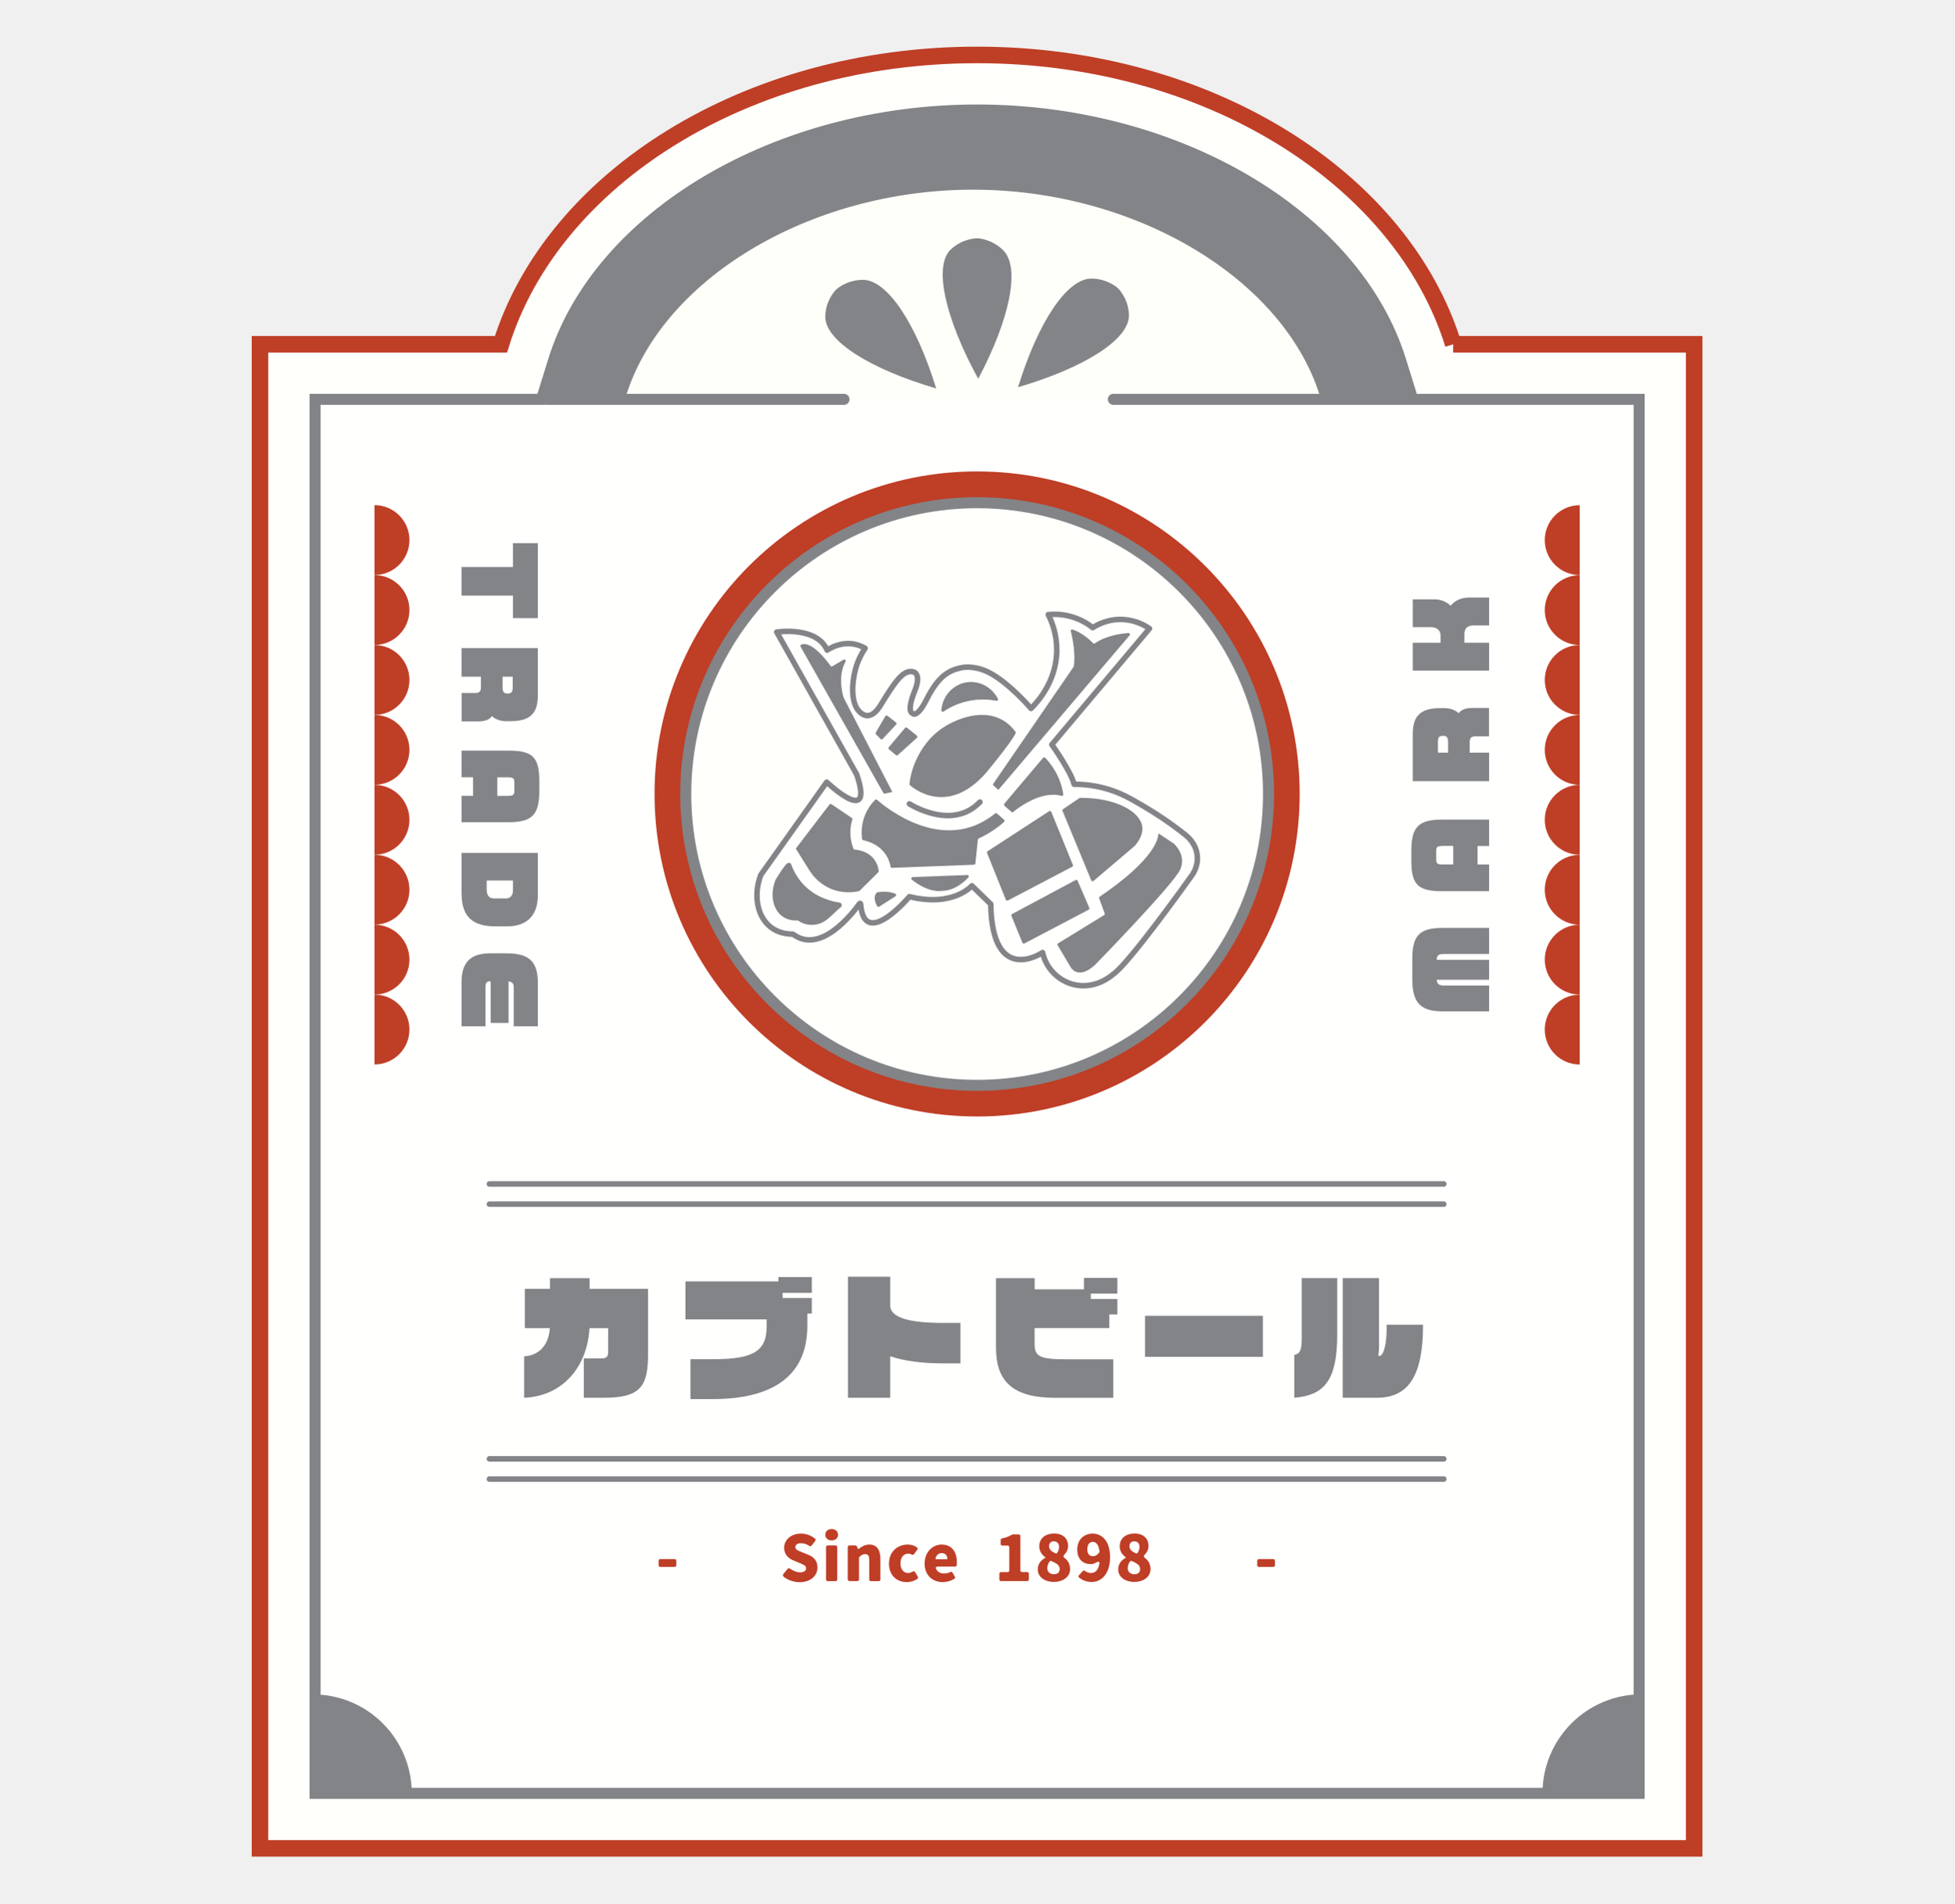
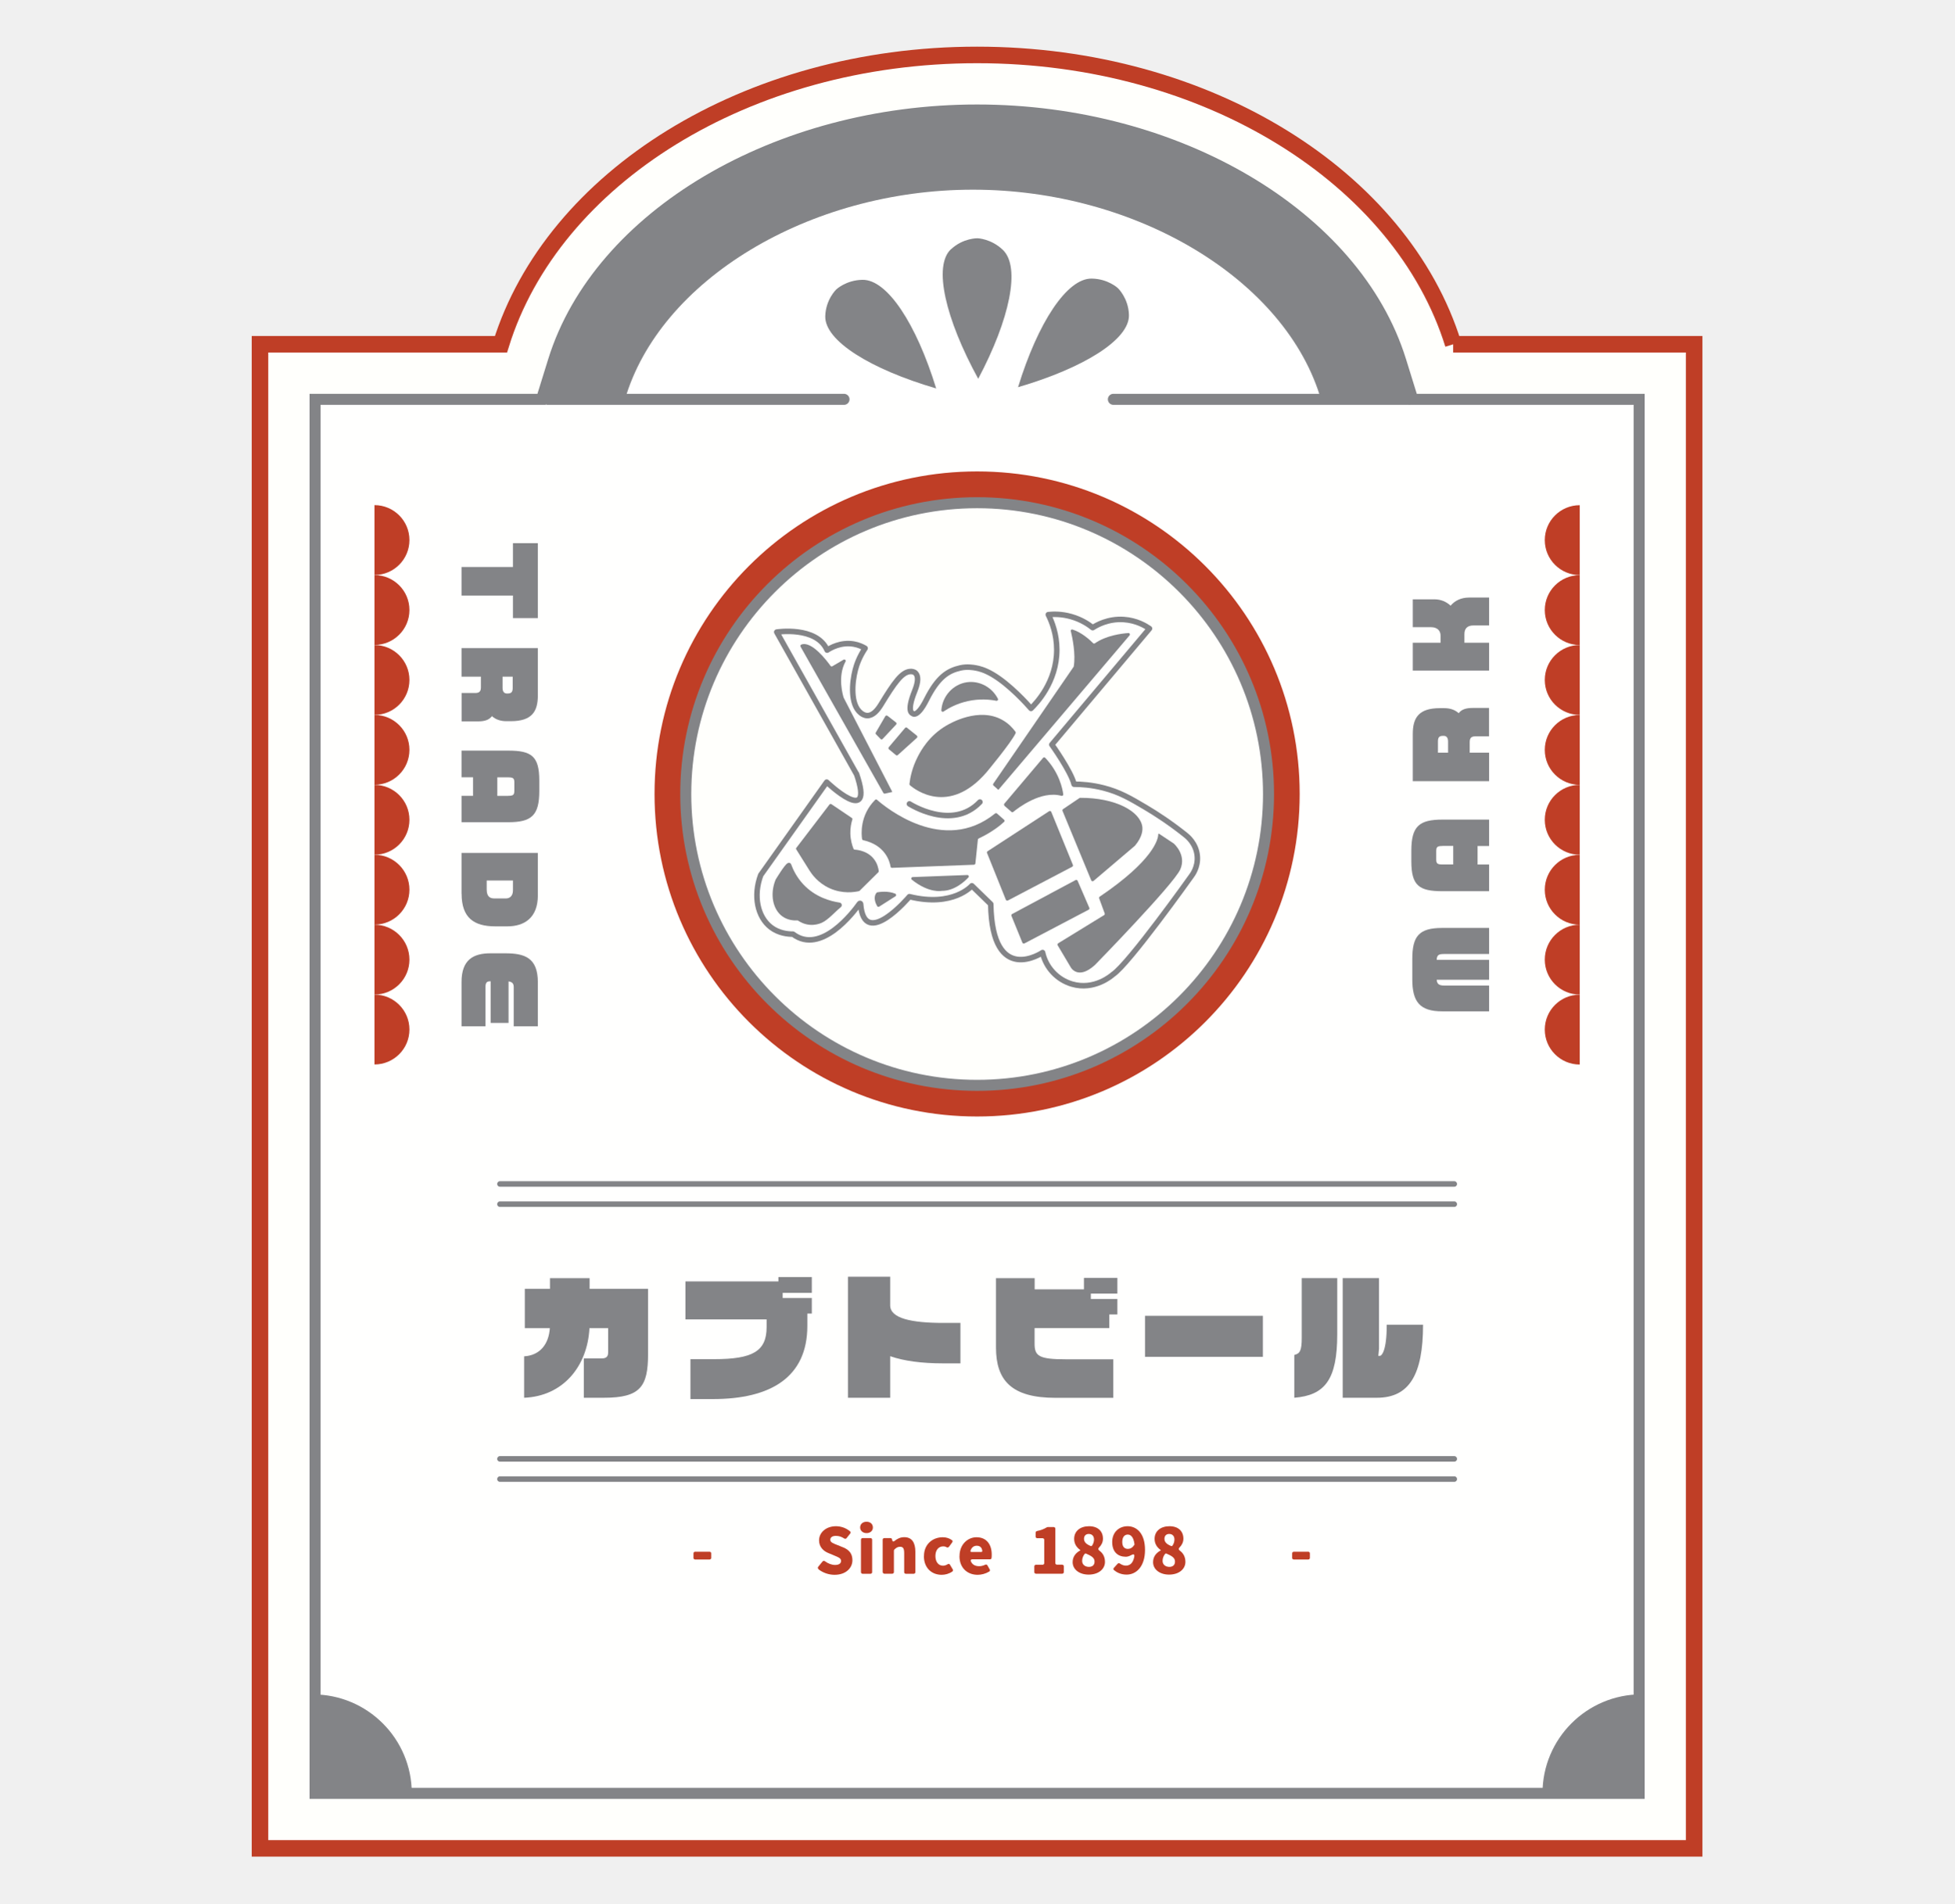
<svg xmlns="http://www.w3.org/2000/svg" id="_design-01" data-name="#design-01" viewBox="0 0 283.52 276.16">
  <defs>
    <style>
      .cls-1, .cls-2, .cls-3 {
        fill: none;
      }

      .cls-4 {
        stroke: #bf3e26;
        stroke-width: 2.4px;
      }

      .cls-4, .cls-5 {
        fill: #fffffc;
      }

      .cls-4, .cls-5, .cls-2, .cls-3, .cls-6 {
        stroke-miterlimit: 10;
      }

-       .cls-5, .cls-7, .cls-2, .cls-3, .cls-6 {
+       .cls-7 {
+         fill: #fff;
+       }
+ 
+       .cls-5, .cls-8, .cls-2, .cls-3, .cls-6 {
        stroke: #838487;
      }

      .cls-5, .cls-2, .cls-6 {
        stroke-width: 1.6px;
      }

-       .cls-8 {
+       .cls-9 {
        fill: #838487;
      }

-       .cls-7 {
+       .cls-8 {
        stroke-linejoin: round;
      }

-       .cls-7, .cls-2, .cls-3 {
+       .cls-8, .cls-2, .cls-3 {
        stroke-linecap: round;
      }

-       .cls-7, .cls-3 {
+       .cls-8, .cls-3 {
        stroke-width: .8px;
      }

-       .cls-7, .cls-6 {
+       .cls-8, .cls-6 {
        fill: #fffffe;
-       }
- 
-       .cls-9 {
-         fill: #fffff9;
      }

      .cls-10 {
        fill: #bf3e26;
      }
    </style>
  </defs>
  <path id="_.color-primary-stroke" data-name=".color-primary-stroke" class="cls-4" d="M210.84,49.95c-7.48-24.08-35.57-41.98-69.08-41.98s-61.6,17.9-69.08,41.98h-34.96v218.24h208.07V49.95h-34.96Z" />
  <path id="_.color-secondary-stroke" data-name=".color-secondary-stroke" class="cls-6" d="M45.71,260.2V57.94h32.85l1.74-5.61c6.55-21.07,32.4-36.37,61.46-36.37s54.91,15.3,61.46,36.37l1.74,5.61h32.85v202.27H45.71Z" />
  <g id="_.color-primary-fill" data-name=".color-primary-fill">
    <circle class="cls-10" cx="141.76" cy="115.2" r="46.8" />
    <g>
      <path class="cls-10" d="M229.19,154.46c-2.8,0-5.07-2.27-5.07-5.07s2.27-5.07,5.07-5.07" />
      <path class="cls-10" d="M229.19,144.31c-2.8,0-5.07-2.27-5.07-5.07s2.27-5.07,5.07-5.07" />
      <path class="cls-10" d="M229.19,134.17c-2.8,0-5.07-2.27-5.07-5.07s2.27-5.07,5.07-5.07" />
      <path class="cls-10" d="M229.19,124.02c-2.8,0-5.07-2.27-5.07-5.07s2.27-5.07,5.07-5.07" />
      <path class="cls-10" d="M229.19,113.88c-2.8,0-5.07-2.27-5.07-5.07s2.27-5.07,5.07-5.07" />
      <path class="cls-10" d="M229.19,103.73c-2.8,0-5.07-2.27-5.07-5.07s2.27-5.07,5.07-5.07" />
      <path class="cls-10" d="M229.19,93.59c-2.8,0-5.07-2.27-5.07-5.07s2.27-5.07,5.07-5.07" />
      <path class="cls-10" d="M229.19,83.44c-2.8,0-5.07-2.27-5.07-5.07s2.27-5.07,5.07-5.07" />
    </g>
    <g>
      <path class="cls-10" d="M54.33,73.29c2.8,0,5.07,2.27,5.07,5.07s-2.27,5.07-5.07,5.07" />
      <path class="cls-10" d="M54.33,83.44c2.8,0,5.07,2.27,5.07,5.07s-2.27,5.07-5.07,5.07" />
      <path class="cls-10" d="M54.33,93.59c2.8,0,5.07,2.27,5.07,5.07s-2.27,5.07-5.07,5.07" />
      <path class="cls-10" d="M54.33,103.73c2.8,0,5.07,2.27,5.07,5.07s-2.27,5.07-5.07,5.07" />
      <path class="cls-10" d="M54.33,113.88c2.8,0,5.07,2.27,5.07,5.07s-2.27,5.07-5.07,5.07" />
      <path class="cls-10" d="M54.33,124.02c2.8,0,5.07,2.27,5.07,5.07,0,2.8-2.27,5.07-5.07,5.07" />
      <path class="cls-10" d="M54.33,134.17c2.8,0,5.07,2.27,5.07,5.07s-2.27,5.07-5.07,5.07" />
      <path class="cls-10" d="M54.33,144.31c2.8,0,5.07,2.27,5.07,5.07s-2.27,5.07-5.07,5.07" />
    </g>
    <g>
-       <path class="cls-10" d="M95.55,227.11v-.65c0-.14.1-.24.24-.24h2.09c.14,0,.24.1.24.24v.65c0,.14-.1.24-.24.24h-2.09c-.14,0-.24-.1-.24-.24Z" />
-       <path class="cls-10" d="M113.67,228.72c-.11-.08-.11-.21-.03-.32l.62-.76c.1-.11.23-.12.35-.04.45.33.99.54,1.46.54.6,0,.88-.23.88-.59,0-.39-.37-.52-.96-.77l-.86-.36c-.71-.28-1.37-.87-1.37-1.85,0-1.14,1.02-2.05,2.45-2.05.72,0,1.47.25,2.05.75.1.09.1.21.02.31l-.53.67c-.09.11-.22.12-.34.05-.38-.25-.76-.38-1.21-.38-.5,0-.81.2-.81.57s.42.52,1.03.76l.84.34c.84.34,1.34.9,1.34,1.86,0,1.13-.95,2.12-2.59,2.12-.81,0-1.68-.28-2.36-.82Z" />
-       <path class="cls-10" d="M119.73,222.69c0-.49.38-.83.93-.83s.92.34.92.83-.38.82-.92.82-.93-.35-.93-.82ZM119.84,229.18v-4.7c0-.14.1-.24.24-.24h1.14c.14,0,.24.1.24.24v4.7c0,.14-.1.24-.24.24h-1.14c-.14,0-.24-.1-.24-.24Z" />
-       <path class="cls-10" d="M122.99,229.18v-4.7c0-.14.1-.24.24-.24h.88c.12,0,.22.08.24.19l.03.13c.04.19.15.23.31.11.39-.32.85-.56,1.43-.56,1.13,0,1.61.81,1.61,2.11v2.96c0,.14-.1.24-.24.24h-1.14c-.14,0-.24-.1-.24-.24v-2.77c0-.71-.19-.91-.59-.91-.34,0-.55.13-.82.39-.05.04-.08.11-.08.17v3.11c0,.14-.1.24-.24.24h-1.14c-.14,0-.24-.1-.24-.24Z" />
-       <path class="cls-10" d="M128.98,226.83c0-1.72,1.27-2.72,2.72-2.72.55,0,.98.16,1.34.42.11.08.12.2.04.32l-.47.64c-.1.12-.23.14-.35.07-.16-.1-.31-.13-.46-.13-.72,0-1.16.55-1.16,1.41s.46,1.4,1.1,1.4c.24,0,.47-.09.67-.21.14-.09.29-.06.36.09l.39.66c.06.1.04.23-.06.3-.48.34-1.06.48-1.55.48-1.46,0-2.58-1-2.58-2.71Z" />
-       <path class="cls-10" d="M134.15,226.83c0-1.69,1.2-2.72,2.46-2.72,1.49,0,2.21,1.08,2.21,2.5,0,.19,0,.38-.03.53-.02.11-.11.17-.21.17h-2.58c-.18,0-.28.12-.21.28.21.51.65.72,1.21.72.3,0,.58-.07.87-.21.13-.07.27-.03.34.11l.32.57c.07.11.04.24-.08.31-.51.31-1.13.47-1.67.47-1.49,0-2.64-1-2.64-2.71ZM135.86,226.25h1.45c.09,0,.14-.06.13-.14-.04-.44-.28-.76-.81-.76-.4,0-.76.24-.9.74-.03.1.03.16.13.16Z" />
-       <path class="cls-10" d="M144.99,229.18v-.83c0-.14.1-.24.24-.24h.96c.14,0,.24-.1.24-.24v-3.37c0-.14-.1-.24-.24-.24h-.77c-.14,0-.24-.1-.24-.24v-.56c0-.12.08-.21.19-.24.59-.12,1.02-.29,1.43-.54.04-.02.09-.04.12-.04h.88c.14,0,.24.1.24.24v4.98c0,.14.1.24.24.24h.75c.14,0,.24.1.24.24v.83c0,.14-.1.24-.24.24h-3.8c-.14,0-.24-.1-.24-.24Z" />
-       <path class="cls-10" d="M150.56,227.73c0-.84.48-1.37,1.11-1.71v-.05c-.54-.39-.89-.91-.89-1.63,0-1.13.89-1.83,2.16-1.83s2.02.71,2.02,1.81c0,.5-.23.95-.56,1.27-.16.16-.15.32.04.46.48.35.81.87.81,1.64,0,1.05-.95,1.84-2.37,1.84-1.33,0-2.32-.74-2.32-1.81ZM153.74,227.65c0-.57-.48-.83-1.26-1.17-.05-.02-.12,0-.15.03-.24.27-.39.65-.39,1.04,0,.56.45.87.98.87.46,0,.82-.23.82-.77ZM153.35,225.36c.2-.29.3-.6.3-.92,0-.49-.29-.8-.77-.8-.36,0-.68.22-.68.71s.37.8.99,1.05c.06.02.12,0,.16-.05Z" />
-       <path class="cls-10" d="M156.53,228.57l.53-.59c.11-.12.24-.12.37-.03.23.16.54.29.83.29.56,0,1.03-.32,1.22-1.23.09-.44-.08-.5-.45-.29-.26.15-.54.23-.76.23-1.14,0-1.98-.68-1.98-2.14s1.03-2.29,2.23-2.29c1.28,0,2.53.98,2.53,3.43s-1.29,3.59-2.67,3.59c-.8,0-1.41-.3-1.83-.65-.11-.09-.11-.22-.02-.33ZM159.52,225.2s.02-.06,0-.09c-.13-1.08-.57-1.39-.97-1.39-.43,0-.8.31-.8,1.08,0,.73.36,1,.82,1,.32,0,.67-.16.93-.6Z" />
-       <path class="cls-10" d="M162.23,227.73c0-.84.48-1.37,1.11-1.71v-.05c-.54-.39-.89-.91-.89-1.63,0-1.13.89-1.83,2.16-1.83s2.02.71,2.02,1.81c0,.5-.23.95-.56,1.27-.16.16-.15.32.04.46.48.35.81.87.81,1.64,0,1.05-.95,1.84-2.37,1.84-1.33,0-2.32-.74-2.32-1.81ZM165.41,227.65c0-.57-.48-.83-1.26-1.17-.05-.02-.12,0-.15.03-.24.27-.39.65-.39,1.04,0,.56.45.87.98.87.46,0,.82-.23.82-.77ZM165.02,225.36c.2-.29.3-.6.3-.92,0-.49-.29-.8-.77-.8-.36,0-.68.22-.68.71s.37.8.99,1.05c.06.02.12,0,.16-.05Z" />
-       <path class="cls-10" d="M182.4,227.11v-.65c0-.14.1-.24.24-.24h2.09c.14,0,.24.1.24.24v.65c0,.14-.1.24-.24.24h-2.09c-.14,0-.24-.1-.24-.24Z" />
+       <path class="cls-10" d="M100.61,226.04v-.65c0-.14.1-.24.24-.24h2.09c.14,0,.24.1.24.24v.65c0,.14-.1.24-.24.24h-2.09c-.14,0-.24-.1-.24-.24Z" />
+       <path class="cls-10" d="M118.74,227.65c-.11-.08-.11-.21-.03-.32l.62-.76c.1-.11.23-.12.35-.04.45.33.99.54,1.46.54.6,0,.88-.23.88-.59,0-.39-.37-.52-.96-.77l-.86-.36c-.71-.28-1.37-.87-1.37-1.85,0-1.14,1.02-2.05,2.45-2.05.72,0,1.47.25,2.05.75.1.09.1.21.02.31l-.53.67c-.09.11-.22.12-.34.05-.38-.25-.76-.38-1.21-.38-.5,0-.81.2-.81.57s.42.52,1.03.76l.84.34c.84.34,1.34.9,1.34,1.86,0,1.13-.95,2.12-2.59,2.12-.81,0-1.68-.28-2.36-.82Z" />
+       <path class="cls-10" d="M124.79,221.63c0-.49.38-.83.93-.83s.92.34.92.83-.38.82-.92.82-.93-.35-.93-.82ZM124.91,228.11v-4.7c0-.14.1-.24.24-.24h1.14c.14,0,.24.1.24.24v4.7c0,.14-.1.24-.24.24h-1.14c-.14,0-.24-.1-.24-.24Z" />
+       <path class="cls-10" d="M128.06,228.11v-4.7c0-.14.1-.24.24-.24h.88c.12,0,.22.08.24.19l.03.13c.04.19.15.23.31.11.39-.32.85-.56,1.43-.56,1.13,0,1.61.81,1.61,2.11v2.96c0,.14-.1.24-.24.24h-1.14c-.14,0-.24-.1-.24-.24v-2.77c0-.71-.19-.91-.59-.91-.34,0-.55.13-.82.39-.05.04-.08.11-.08.17v3.11c0,.14-.1.24-.24.24h-1.14c-.14,0-.24-.1-.24-.24Z" />
+       <path class="cls-10" d="M134.05,225.77c0-1.72,1.27-2.72,2.72-2.72.55,0,.98.16,1.34.42.11.08.12.2.04.32l-.47.64c-.1.12-.23.14-.35.07-.16-.1-.31-.13-.46-.13-.72,0-1.16.55-1.16,1.41s.46,1.4,1.1,1.4c.24,0,.47-.09.67-.21.14-.09.29-.06.36.09l.39.66c.06.1.04.23-.06.3-.48.34-1.06.48-1.55.48-1.46,0-2.58-1-2.58-2.71Z" />
+       <path class="cls-10" d="M139.21,225.77c0-1.69,1.2-2.72,2.46-2.72,1.49,0,2.21,1.08,2.21,2.5,0,.19,0,.38-.03.53-.02.11-.11.17-.21.17h-2.58c-.18,0-.28.12-.21.28.21.51.65.72,1.21.72.3,0,.58-.07.87-.21.13-.07.27-.03.34.11l.32.57c.07.11.04.24-.08.31-.51.31-1.13.47-1.67.47-1.49,0-2.64-1-2.64-2.71ZM140.93,225.18h1.45c.09,0,.14-.06.13-.14-.04-.44-.28-.76-.81-.76-.4,0-.76.24-.9.74-.03.1.03.16.13.16Z" />
+       <path class="cls-10" d="M150.06,228.11v-.83c0-.14.1-.24.24-.24h.96c.14,0,.24-.1.24-.24v-3.37c0-.14-.1-.24-.24-.24h-.77c-.14,0-.24-.1-.24-.24v-.56c0-.12.08-.21.19-.24.59-.12,1.02-.29,1.43-.54.04-.02.09-.04.12-.04h.88c.14,0,.24.1.24.24v4.98c0,.14.1.24.24.24h.75c.14,0,.24.1.24.24v.83c0,.14-.1.24-.24.24h-3.8c-.14,0-.24-.1-.24-.24Z" />
+       <path class="cls-10" d="M155.62,226.67c0-.84.48-1.37,1.11-1.71v-.05c-.54-.39-.89-.91-.89-1.63,0-1.13.89-1.83,2.16-1.83s2.02.71,2.02,1.81c0,.5-.23.95-.56,1.27-.16.16-.15.32.04.46.48.35.81.87.81,1.64,0,1.05-.95,1.84-2.37,1.84-1.33,0-2.32-.74-2.32-1.81ZM158.8,226.58c0-.57-.48-.83-1.26-1.17-.05-.02-.12,0-.15.03-.24.27-.39.65-.39,1.04,0,.56.45.87.98.87.46,0,.82-.23.82-.77ZM158.42,224.29c.2-.29.3-.6.3-.92,0-.49-.29-.8-.77-.8-.36,0-.68.22-.68.71s.37.8.99,1.05c.06.02.12,0,.16-.05Z" />
+       <path class="cls-10" d="M161.6,227.5l.53-.59c.11-.12.24-.12.37-.03.23.16.54.29.83.29.56,0,1.03-.32,1.22-1.23.09-.44-.08-.5-.45-.29-.26.15-.54.23-.76.23-1.14,0-1.98-.68-1.98-2.14s1.03-2.29,2.23-2.29c1.28,0,2.53.98,2.53,3.43s-1.29,3.59-2.67,3.59c-.8,0-1.41-.3-1.83-.65-.11-.09-.11-.22-.02-.33ZM164.59,224.14s.02-.06,0-.09c-.13-1.08-.57-1.39-.97-1.39-.43,0-.8.31-.8,1.08,0,.73.36,1,.82,1,.32,0,.67-.16.93-.6Z" />
+       <path class="cls-10" d="M167.29,226.67c0-.84.48-1.37,1.11-1.71v-.05c-.54-.39-.89-.91-.89-1.63,0-1.13.89-1.83,2.16-1.83s2.02.71,2.02,1.81c0,.5-.23.95-.56,1.27-.16.16-.15.32.04.46.48.35.81.87.81,1.64,0,1.05-.95,1.84-2.37,1.84-1.33,0-2.32-.74-2.32-1.81ZM170.47,226.58c0-.57-.48-.83-1.26-1.17-.05-.02-.12,0-.15.03-.24.27-.39.65-.39,1.04,0,.56.45.87.98.87.46,0,.82-.23.82-.77ZM170.09,224.29c.2-.29.3-.6.3-.92,0-.49-.29-.8-.77-.8-.36,0-.68.22-.68.71s.37.8.99,1.05c.06.02.12,0,.16-.05Z" />
+       <path class="cls-10" d="M187.47,226.04v-.65c0-.14.1-.24.24-.24h2.09c.14,0,.24.1.24.24v.65c0,.14-.1.24-.24.24h-2.09c-.14,0-.24-.1-.24-.24Z" />
    </g>
  </g>
  <path id="_.color-secondary-stroke-2" data-name=".color-secondary-stroke" class="cls-5" d="M141.76,157.48c-23.31,0-42.27-18.96-42.27-42.27s18.96-42.27,42.27-42.27,42.28,18.96,42.28,42.27-18.96,42.27-42.28,42.27Z" />
  <g id="_.color-secondary-stroke-3" data-name=".color-secondary-stroke">
-     <path id="_.color-secondary-stroke-4" data-name=".color-secondary-stroke" class="cls-7" d="M124.25,112.3l-11.56-20.59s5.78-.9,7.31,2.62c.44-.29,1.96-1.21,3.87-.88.69.12,1.25.38,1.64.61-.84,1.26-1.23,2.39-1.42,3.13-.48,1.84-.76,5.01.79,6.25.15.12.5.39.96.39.81,0,1.47-.78,1.96-1.58,1.97-3.23,3.07-4.8,4.33-4.82.11,0,.44,0,.68.22.41.39.47,1.19-.11,2.63-1.23,3.05-.32,3.22-.32,3.22,0,0,.64.79,2.04-1.99,1.66-3.3,3.12-4.19,4.92-4.6.94-.22,1.89-.06,2.2,0,.48.08,1.3.28,2.42.93,2.55,1.48,5.15,4.41,5.62,4.95.71-.69,3.74-3.8,3.74-8.51,0-2.27-.71-4.06-1.23-5.1.73-.08,1.93-.11,3.33.29,1.48.42,2.52,1.13,3.11,1.6.56-.36,2.22-1.33,4.5-1.18,1.86.12,3.17.92,3.74,1.31l-14.17,16.84s2.78,3.88,3.23,5.75c1.03,0,2.53.09,4.28.54,2.31.59,3.87,1.5,6.14,2.85,1.52.9,3.52,2.2,5.74,3.97.21.16,1.58,1.22,1.72,3.11.11,1.56-.7,2.65-.91,2.92,0,0-9.06,12.74-11.35,14.22-.12.11-2.66,2.36-5.95,1.38-2.13-.64-3.76-2.39-4.24-4.57,0,0-7.32,4.98-7.52-7.03l-2.74-2.66s-2.68,3.16-9.06,1.58c0,0-6.57,7.8-7.08,1.07,0-.09-.11-.13-.16-.06-.88,1.25-5.61,7.49-9.66,4.43-.76,0-2.06-.13-3.19-.99-1.95-1.49-2.61-4.56-1.48-7.59,3.19-4.49,6.38-8.99,9.57-13.48,0,0,7.06,6.73,4.32-1.2Z" />
-     <path class="cls-7" d="M131.94,116.64s6.18,3.98,10.23-.27" />
+     <path id="_.color-secondary-stroke-4" data-name=".color-secondary-stroke" class="cls-8" d="M124.25,112.3l-11.56-20.59s5.78-.9,7.31,2.62c.44-.29,1.96-1.21,3.87-.88.69.12,1.25.38,1.64.61-.84,1.26-1.23,2.39-1.42,3.13-.48,1.84-.76,5.01.79,6.25.15.12.5.39.96.39.81,0,1.47-.78,1.96-1.58,1.97-3.23,3.07-4.8,4.33-4.82.11,0,.44,0,.68.22.41.39.47,1.19-.11,2.63-1.23,3.05-.32,3.22-.32,3.22,0,0,.64.79,2.04-1.99,1.66-3.3,3.12-4.19,4.92-4.6.94-.22,1.89-.06,2.2,0,.48.08,1.3.28,2.42.93,2.55,1.48,5.15,4.41,5.62,4.95.71-.69,3.74-3.8,3.74-8.51,0-2.27-.71-4.06-1.23-5.1.73-.08,1.93-.11,3.33.29,1.48.42,2.52,1.13,3.11,1.6.56-.36,2.22-1.33,4.5-1.18,1.86.12,3.17.92,3.74,1.31l-14.17,16.84s2.78,3.88,3.23,5.75c1.03,0,2.53.09,4.28.54,2.31.59,3.87,1.5,6.14,2.85,1.52.9,3.52,2.2,5.74,3.97.21.16,1.58,1.22,1.72,3.11.11,1.56-.7,2.65-.91,2.92,0,0-9.06,12.74-11.35,14.22-.12.11-2.66,2.36-5.95,1.38-2.13-.64-3.76-2.39-4.24-4.57,0,0-7.32,4.98-7.52-7.03l-2.74-2.66s-2.68,3.16-9.06,1.58c0,0-6.57,7.8-7.08,1.07,0-.09-.11-.13-.16-.06-.88,1.25-5.61,7.49-9.66,4.43-.76,0-2.06-.13-3.19-.99-1.95-1.49-2.61-4.56-1.48-7.59,3.19-4.49,6.38-8.99,9.57-13.48,0,0,7.06,6.73,4.32-1.2Z" />
+     <path class="cls-8" d="M131.94,116.64s6.18,3.98,10.23-.27" />
  </g>
  <g id="_.color-secondary-fill" data-name=".color-secondary-fill">
-     <path class="cls-8" d="M223.79,260.2c0-7.93,6.43-14.36,14.36-14.36v14.36h-14.36Z" />
-     <path class="cls-8" d="M45.38,245.85c7.93,0,14.36,6.43,14.36,14.36h-14.36v-14.36Z" />
-     <path class="cls-8" d="M145.72,116.91l1.02.89c.08.07.19.07.27,0,.69-.57,4.02-3.14,6.98-2.33.15.04.29-.07.27-.22-.11-.82-.58-3.15-2.61-5.29-.09-.09-.24-.09-.32,0l-5.62,6.65c-.07.09-.06.22.02.29Z" />
-     <path class="cls-8" d="M154.15,117.65l4.17,10.09c.05.13.22.17.33.08,2-1.7,4-3.4,6-5.1.01,0,.02-.02.03-.03,1.11-1.34,1.1-2.31,1.05-2.73-.3-2.22-3.86-4.22-9.01-4.2-.04,0-.09.01-.12.04l-2.37,1.6c-.08.06-.11.16-.08.25Z" />
-     <path class="cls-8" d="M143.2,123.76l2.73,6.79c.05.11.18.16.29.11l9.34-4.9c.1-.05.14-.16.1-.26l-3.14-7.7c-.05-.12-.2-.17-.31-.1l-8.93,5.81c-.08.05-.12.16-.08.25Z" />
-     <path class="cls-8" d="M146.74,132.88l1.59,3.9c.05.11.18.16.29.11l9.33-4.9c.1-.05.14-.17.09-.27l-1.7-3.93c-.05-.11-.18-.16-.29-.1l-9.21,4.93c-.09.05-.14.16-.09.26Z" />
-     <path class="cls-8" d="M153.52,136.88c-.1.06-.13.19-.07.28l1.9,3.2s1.04,1.9,3.51-.35c0,0,11.47-11.75,12.39-13.89.89-2.07-.86-3.64-.97-3.74,0,0,0,0-.02-.01l-2.09-1.39c-.06-.04-.13,0-.13.07,0,.71-.7,3.78-8.49,9.05-.08.05-.11.16-.08.25l.8,2.18c.03.09,0,.2-.09.25l-6.66,4.09Z" />
-     <path class="cls-8" d="M127.24,116.05c1.19,1.05,9.65,8.05,17.13,1.98.08-.06.19-.06.27,0l1.03.91c.09.08.1.22.01.3-.41.39-1.63,1.45-3.69,2.42-.07.03-.11.09-.12.17l-.36,3.45c-.01.1-.1.18-.2.19l-11.9.45c-.11,0-.2-.07-.21-.18-.11-.69-.73-3.12-3.97-3.83-.08-.02-.15-.08-.16-.17-.1-.64-.36-3.42,1.89-5.68.08-.08.21-.09.29-.01Z" />
-     <path class="cls-8" d="M132.41,127.26l7.93-.3c.19,0,.29.21.16.35-.62.66-2.08,1.97-3.88,1.95,0,0-1.83.39-4.34-1.63-.15-.12-.06-.36.13-.37Z" />
-     <path class="cls-8" d="M127.29,129.47c.32-.06,1.58-.23,2.59.2.16.07.18.28.04.37l-2.37,1.51c-.1.06-.23.03-.29-.07-.22-.38-.63-1.28-.09-1.94.03-.04.08-.07.13-.08Z" />
-     <path class="cls-8" d="M115.54,123.01l4.8-6.28c.07-.09.19-.11.28-.05l2.96,2c.08.05.11.14.08.23-.15.48-.31,1.17-.29,2.01.02.97.26,1.74.46,2.24.03.07.1.12.18.12.47.03,1.95.21,2.85,1.46.45.62.58,1.26.63,1.65,0,.06-.02.12-.06.17-.91.9-1.81,1.79-2.72,2.69-.03.03-.06.05-.1.05-.61.14-2.35.44-4.25-.42-1.72-.78-2.61-2.08-2.93-2.59l-1.91-3.05c-.05-.07-.04-.17.01-.24Z" />
-     <path class="cls-8" d="M114.25,125.25c.18-.09.32-.04.32-.04.1.03.18.11.22.23.29.79.81,1.85,1.73,2.85,1.77,1.9,4,2.48,5.29,2.67.32.05.43.45.18.66-.83.68-1.86,1.87-2.77,2.27-.07.03-.13.06-.2.08-.23.09-.8.27-1.49.22-.88-.06-1.52-.45-1.79-.64-.52.03-1.45-.01-2.25-.6-1.36-.99-1.83-3.17-.97-5.31.08-.13,1.32-2.19,1.73-2.38Z" />
-     <path class="cls-8" d="M131.94,113.75c0,.07.02.13.07.18.7.61,5.64,4.48,11.12-1.88,0,0,3.57-4.28,4.22-5.67.03-.07.02-.14-.02-.2-.38-.52-.99-1.21-1.91-1.72-3.42-1.92-7.56.49-8.11.81-2.57,1.5-3.75,3.72-4.17,4.54-.8,1.56-1.09,3-1.2,3.96Z" />
-     <path class="cls-8" d="M136.89,103.24c-.14.1-.33-.01-.32-.18.15-2.07,1.71-3.78,3.71-4.07,1.82-.26,3.64.72,4.5,2.4.08.15-.06.32-.23.29-.94-.18-2.41-.33-4.14.05-1.58.35-2.76,1-3.52,1.51Z" />
-     <path class="cls-8" d="M131.61,105.61l1.41,1.13c.1.08.1.23,0,.32l-2.77,2.5c-.08.07-.19.07-.27,0l-1.01-.84c-.09-.07-.1-.21-.03-.3l2.37-2.8c.07-.09.2-.1.29-.03Z" />
-     <path class="cls-8" d="M128.76,103.86l1.23.96c.1.08.11.22.02.31l-1.96,2.09c-.08.09-.22.09-.3,0l-.66-.68c-.07-.07-.08-.17-.03-.25l1.38-2.37c.06-.11.21-.14.31-.06Z" />
-     <path class="cls-8" d="M155.36,91.58c.21.88.73,3.32.42,5.11,0,.03-.02.06-.04.09l-11.63,16.93c-.06.09-.05.2.03.27l.7.63,19.04-22.42c.12-.14.01-.36-.17-.34-.97.07-3.2.34-4.86,1.49-.08.06-.19.05-.26-.02-.38-.38-1.62-1.56-2.99-1.98-.15-.05-.3.09-.26.25Z" />
-     <path class="cls-8" d="M116.14,93.82l12.02,21.23c.05.08.14.12.23.1l1.07-.24-7.06-13.68s0-.01-.01-.03c-.06-.19-.94-3.01.28-5.21.1-.18-.11-.38-.29-.27l-1.62.95c-.09.05-.21.03-.27-.06-.51-.72-2.76-3.69-4.25-3.08-.11.04-.14.19-.09.29Z" />
+     <path class="cls-9" d="M223.79,260.2c0-7.93,6.43-14.36,14.36-14.36v14.36h-14.36Z" />
+     <path class="cls-9" d="M45.38,245.85c7.93,0,14.36,6.43,14.36,14.36h-14.36v-14.36Z" />
+     <path class="cls-9" d="M145.72,116.91l1.02.89c.08.07.19.07.27,0,.69-.57,4.02-3.14,6.98-2.33.15.04.29-.07.27-.22-.11-.82-.58-3.15-2.61-5.29-.09-.09-.24-.09-.32,0l-5.62,6.65c-.07.09-.06.22.02.29Z" />
+     <path class="cls-9" d="M154.15,117.65l4.17,10.09c.05.13.22.17.33.08,2-1.7,4-3.4,6-5.1.01,0,.02-.02.03-.03,1.11-1.34,1.1-2.31,1.05-2.73-.3-2.22-3.86-4.22-9.01-4.2-.04,0-.09.01-.12.04l-2.37,1.6c-.08.06-.11.16-.08.25Z" />
+     <path class="cls-9" d="M143.2,123.76l2.73,6.79c.05.11.18.16.29.11l9.34-4.9c.1-.05.14-.16.1-.26l-3.14-7.7c-.05-.12-.2-.17-.31-.1l-8.93,5.81c-.08.05-.12.16-.08.25Z" />
+     <path class="cls-9" d="M146.74,132.88l1.59,3.9c.05.11.18.16.29.11l9.33-4.9c.1-.05.14-.17.09-.27l-1.7-3.93c-.05-.11-.18-.16-.29-.1l-9.21,4.93c-.09.05-.14.16-.09.26Z" />
+     <path class="cls-9" d="M153.52,136.88c-.1.06-.13.19-.07.28l1.9,3.2s1.04,1.9,3.51-.35c0,0,11.47-11.75,12.39-13.89.89-2.07-.86-3.64-.97-3.74,0,0,0,0-.02-.01l-2.09-1.39c-.06-.04-.13,0-.13.07,0,.71-.7,3.78-8.49,9.05-.08.05-.11.16-.08.25l.8,2.18c.03.09,0,.2-.09.25l-6.66,4.09Z" />
+     <path class="cls-9" d="M127.24,116.05c1.19,1.05,9.65,8.05,17.13,1.98.08-.06.19-.06.27,0l1.03.91c.09.08.1.22.01.3-.41.39-1.63,1.45-3.69,2.42-.07.03-.11.09-.12.17l-.36,3.45c-.01.1-.1.18-.2.19l-11.9.45c-.11,0-.2-.07-.21-.18-.11-.69-.73-3.12-3.97-3.83-.08-.02-.15-.08-.16-.17-.1-.64-.36-3.42,1.89-5.68.08-.08.21-.09.29-.01Z" />
+     <path class="cls-9" d="M132.41,127.26l7.93-.3c.19,0,.29.21.16.35-.62.66-2.08,1.97-3.88,1.95,0,0-1.83.39-4.34-1.63-.15-.12-.06-.36.13-.37Z" />
+     <path class="cls-9" d="M127.29,129.47c.32-.06,1.58-.23,2.59.2.16.07.18.28.04.37l-2.37,1.51c-.1.06-.23.03-.29-.07-.22-.38-.63-1.28-.09-1.94.03-.04.08-.07.13-.08Z" />
+     <path class="cls-9" d="M115.54,123.01l4.8-6.28c.07-.09.19-.11.28-.05l2.96,2c.08.05.11.14.08.23-.15.48-.31,1.17-.29,2.01.02.97.26,1.74.46,2.24.03.07.1.12.18.12.47.03,1.95.21,2.85,1.46.45.62.58,1.26.63,1.65,0,.06-.02.12-.06.17-.91.9-1.81,1.79-2.72,2.69-.03.03-.06.05-.1.05-.61.14-2.35.44-4.25-.42-1.72-.78-2.61-2.08-2.93-2.59l-1.91-3.05c-.05-.07-.04-.17.01-.24Z" />
+     <path class="cls-9" d="M114.25,125.25c.18-.09.32-.04.32-.04.1.03.18.11.22.23.29.79.81,1.85,1.73,2.85,1.77,1.9,4,2.48,5.29,2.67.32.05.43.45.18.66-.83.68-1.86,1.87-2.77,2.27-.07.03-.13.06-.2.08-.23.09-.8.27-1.49.22-.88-.06-1.52-.45-1.79-.64-.52.03-1.45-.01-2.25-.6-1.36-.99-1.83-3.17-.97-5.31.08-.13,1.32-2.19,1.73-2.38Z" />
+     <path class="cls-9" d="M131.94,113.75c0,.07.02.13.07.18.7.61,5.64,4.48,11.12-1.88,0,0,3.57-4.28,4.22-5.67.03-.07.02-.14-.02-.2-.38-.52-.99-1.21-1.91-1.72-3.42-1.92-7.56.49-8.11.81-2.57,1.5-3.75,3.72-4.17,4.54-.8,1.56-1.09,3-1.2,3.96Z" />
+     <path class="cls-9" d="M136.89,103.24c-.14.1-.33-.01-.32-.18.15-2.07,1.71-3.78,3.71-4.07,1.82-.26,3.64.72,4.5,2.4.08.15-.06.32-.23.29-.94-.18-2.41-.33-4.14.05-1.58.35-2.76,1-3.52,1.51Z" />
+     <path class="cls-9" d="M131.61,105.61l1.41,1.13c.1.08.1.23,0,.32l-2.77,2.5c-.08.07-.19.07-.27,0l-1.01-.84c-.09-.07-.1-.21-.03-.3l2.37-2.8c.07-.09.2-.1.29-.03Z" />
+     <path class="cls-9" d="M128.76,103.86l1.23.96c.1.08.11.22.02.31l-1.96,2.09c-.08.09-.22.09-.3,0l-.66-.68c-.07-.07-.08-.17-.03-.25l1.38-2.37c.06-.11.21-.14.31-.06Z" />
+     <path class="cls-9" d="M155.36,91.58c.21.88.73,3.32.42,5.11,0,.03-.02.06-.04.09l-11.63,16.93c-.06.09-.05.2.03.27l.7.63,19.04-22.42c.12-.14.01-.36-.17-.34-.97.07-3.2.34-4.86,1.49-.08.06-.19.05-.26-.02-.38-.38-1.62-1.56-2.99-1.98-.15-.05-.3.09-.26.25Z" />
+     <path class="cls-9" d="M116.14,93.82l12.02,21.23c.05.08.14.12.23.1l1.07-.24-7.06-13.68s0-.01-.01-.03c-.06-.19-.94-3.01.28-5.21.1-.18-.11-.38-.29-.27l-1.62.95c-.09.05-.21.03-.27-.06-.51-.72-2.76-3.69-4.25-3.08-.11.04-.14.19-.09.29Z" />
    <g>
-       <path class="cls-8" d="M74.42,86.41h-7.46v-4.14h7.46v-3.46h3.61v10.87h-3.61v-3.27Z" />
-       <path class="cls-8" d="M66.96,100.55h2.01c.56,0,.8-.24.8-.81v-1.56h-2.81v-4.14h11.07v6.86c0,2.35-.87,3.74-3.92,3.74h-.65c-.88,0-1.57-.26-2.09-.73-.42.56-1.08.76-2.03.76h-2.37v-4.12ZM73.66,100.62c.53,0,.72-.22.72-.81v-1.63h-1.47v1.63c0,.61.29.81.62.81h.12Z" />
-       <path class="cls-8" d="M66.96,115.47h1.67v-2.69h-1.67v-3.87h6.76c3.36,0,4.52.77,4.52,4.35v1.51c0,3.58-1.15,4.53-4.52,4.53h-6.76v-3.84ZM73.71,115.47c.71,0,.91-.11.91-.73v-1.23c0-.61-.2-.72-.91-.72h-1.56v2.69h1.56Z" />
-       <path class="cls-8" d="M66.96,129.69v-5.93h11.07s0,6.16,0,6.16c0,3.24-1.95,4.49-4.42,4.49h-1.76c-3.11,0-4.88-1.26-4.88-4.72ZM73.4,130.36c.5,0,1.02-.3,1.02-1.19v-1.41h-3.81v1.3c0,1.1.54,1.3,1.13,1.3h1.67Z" />
-       <path class="cls-8" d="M66.96,142.48c0-3.23,1.71-4.16,4.21-4.16h2.1c2.81,0,4.76.6,4.76,4.21v6.38h-3.5v-5.66c0-.52-.18-.77-.75-.85v6.02h-2.6v-6.04c-.5,0-.75.11-.75.87v5.66h-3.47v-6.42Z" />
+       <path class="cls-9" d="M74.42,86.41h-7.46v-4.14h7.46v-3.46h3.61v10.87h-3.61v-3.27Z" />
+       <path class="cls-9" d="M66.96,100.55h2.01c.56,0,.8-.24.8-.81v-1.56h-2.81v-4.14h11.07v6.86c0,2.35-.87,3.74-3.92,3.74h-.65c-.88,0-1.57-.26-2.09-.73-.42.56-1.08.76-2.03.76h-2.37v-4.12ZM73.66,100.62c.53,0,.72-.22.72-.81v-1.63h-1.47v1.63c0,.61.29.81.62.81h.12Z" />
+       <path class="cls-9" d="M66.96,115.47h1.67v-2.69h-1.67v-3.87h6.76c3.36,0,4.52.77,4.52,4.35v1.51c0,3.58-1.15,4.53-4.52,4.53h-6.76v-3.84ZM73.71,115.47c.71,0,.91-.11.91-.73v-1.23c0-.61-.2-.72-.91-.72h-1.56v2.69h1.56Z" />
+       <path class="cls-9" d="M66.96,129.69v-5.93h11.07s0,6.16,0,6.16c0,3.24-1.95,4.49-4.42,4.49h-1.76c-3.11,0-4.88-1.26-4.88-4.72ZM73.4,130.36c.5,0,1.02-.3,1.02-1.19v-1.41h-3.81v1.3c0,1.1.54,1.3,1.13,1.3h1.67Z" />
+       <path class="cls-9" d="M66.96,142.48c0-3.23,1.71-4.16,4.21-4.16h2.1c2.81,0,4.76.6,4.76,4.21v6.38h-3.5v-5.66c0-.52-.18-.77-.75-.85v6.02h-2.6v-6.04c-.5,0-.75.11-.75.87v5.66h-3.47v-6.42Z" />
    </g>
    <g>
-       <path class="cls-8" d="M216.04,138.42h-6.46c-.81,0-1.11.1-1.14.85h7.6v2.89h-7.6c.05.69.42.84,1.14.84h6.46v3.74h-6.81c-3.23,0-4.33-1.37-4.33-4.64v-2.94c0-3.31.95-4.52,4.33-4.52h6.81v3.77Z" />
-       <path class="cls-8" d="M216.04,122.75h-1.67v2.69h1.67v3.87h-6.76c-3.36,0-4.52-.77-4.52-4.35v-1.51c0-3.58,1.15-4.53,4.52-4.53h6.76v3.84ZM209.28,122.75c-.71,0-.91.11-.91.73v1.23c0,.61.2.72.91.72h1.56v-2.69h-1.56Z" />
-       <path class="cls-8" d="M216.04,106.84h-2.01c-.56,0-.8.24-.8.81v1.56h2.81v4.14h-11.07v-6.86c0-2.35.87-3.74,3.92-3.74h.65c.88,0,1.57.26,2.09.73.42-.56,1.08-.76,2.03-.76h2.37v4.12ZM209.34,106.77c-.53,0-.72.22-.72.81v1.63h1.47v-1.63c0-.61-.29-.81-.62-.81h-.12Z" />
-       <path class="cls-8" d="M216.04,90.75h-2.29c-.84,0-1.29.43-1.29,1.26v1.25h3.58v4.04h-11.07v-4.04h4.03v-1.04c0-.72-.49-1.22-1.38-1.22h-2.65v-4.04h3.16c.92,0,1.71.35,2.33.92.61-.73,1.51-1.18,2.69-1.18h2.89v4.06Z" />
+       <path class="cls-9" d="M216.04,138.42h-6.46c-.81,0-1.11.1-1.14.85h7.6v2.89h-7.6c.05.69.42.84,1.14.84h6.46v3.74h-6.81c-3.23,0-4.33-1.37-4.33-4.64v-2.94c0-3.31.95-4.52,4.33-4.52h6.81v3.77Z" />
+       <path class="cls-9" d="M216.04,122.75h-1.67v2.69h1.67v3.87h-6.76c-3.36,0-4.52-.77-4.52-4.35v-1.51c0-3.58,1.15-4.53,4.52-4.53h6.76v3.84ZM209.28,122.75c-.71,0-.91.11-.91.73v1.23c0,.61.2.72.91.72h1.56v-2.69h-1.56Z" />
+       <path class="cls-9" d="M216.04,106.84h-2.01c-.56,0-.8.24-.8.81v1.56h2.81v4.14h-11.07v-6.86c0-2.35.87-3.74,3.92-3.74h.65c.88,0,1.57.26,2.09.73.42-.56,1.08-.76,2.03-.76h2.37v4.12ZM209.34,106.77c-.53,0-.72.22-.72.81v1.63h1.47v-1.63c0-.61-.29-.81-.62-.81h-.12Z" />
+       <path class="cls-9" d="M216.04,90.75h-2.29c-.84,0-1.29.43-1.29,1.26v1.25h3.58v4.04h-11.07v-4.04h4.03v-1.04c0-.72-.49-1.22-1.38-1.22h-2.65v-4.04h3.16c.92,0,1.71.35,2.33.92.61-.73,1.51-1.18,2.69-1.18h2.89v4.06Z" />
    </g>
    <g>
-       <path class="cls-8" d="M87.63,202.81h-2.93v-5.71h2.61c.66,0,.92-.28.92-.88v-3.51h-2.71c-.3,5.59-3.87,9.88-9.48,10.1v-6.01c2.3-.14,3.57-1.76,3.73-4.09h-3.63v-5.71h3.65v-1.54h5.75v1.54h8.48v9.46c0,4.73-1.12,6.35-6.39,6.35Z" />
-       <path class="cls-8" d="M117.13,190.58v1.8c0,7.46-5.33,10.62-13.69,10.62h-3.27v-5.79h3.43c5.59,0,7.62-1.14,7.62-4.65v-1.12h-11.78v-5.51h13.49v-.64h4.85v2.3h-4.23v.74h4.23v2.26h-.66Z" />
-       <path class="cls-8" d="M136.85,197.82c-3.11,0-5.69-.34-7.7-1.04v6.03h-6.13v-17.56h6.13v4.15c0,1.9,3.11,2.55,7.7,2.55h2.49v5.87h-2.49Z" />
-       <path class="cls-8" d="M160.94,190.7v2h-10.84v2.27c0,1.78.62,2.26,4.53,2.26h6.89v5.59h-8.4c-6.39,0-8.62-2.55-8.62-7.3v-10.06h5.61v1.62h7.15v-1.66h4.85v2.28h-3.85v.78h3.85v2.24h-1.16Z" />
-       <path class="cls-8" d="M166.12,196.87v-5.95h17.1v5.95h-17.1Z" />
-       <path class="cls-8" d="M187.78,202.81v-6.21c.8-.2,1.08-.58,1.08-2.49v-8.66h5.15v8.14c0,6.61-1.8,8.86-6.23,9.22ZM201.19,192.22v.04c0,3.75-.74,4.47-.98,4.47h-.24l.1-1.02v-10.26h-5.27v17.36h4.97c4.71,0,6.69-3.39,6.69-10.6h-5.27ZM206.46,192.18v.04-.04Z" />
+       <path class="cls-9" d="M87.63,202.81h-2.93v-5.71h2.61c.66,0,.92-.28.92-.88v-3.51h-2.71c-.3,5.59-3.87,9.88-9.48,10.1v-6.01c2.3-.14,3.57-1.76,3.73-4.09h-3.63v-5.71h3.65v-1.54h5.75v1.54h8.48v9.46c0,4.73-1.12,6.35-6.39,6.35Z" />
+       <path class="cls-9" d="M117.13,190.58v1.8c0,7.46-5.33,10.62-13.69,10.62h-3.27v-5.79h3.43c5.59,0,7.62-1.14,7.62-4.65v-1.12h-11.78v-5.51h13.49v-.64h4.85v2.3h-4.23v.74h4.23v2.26h-.66Z" />
+       <path class="cls-9" d="M136.85,197.82c-3.11,0-5.69-.34-7.7-1.04v6.03h-6.13v-17.56h6.13v4.15c0,1.9,3.11,2.55,7.7,2.55h2.49v5.87h-2.49Z" />
+       <path class="cls-9" d="M160.94,190.7v2h-10.84v2.27c0,1.78.62,2.26,4.53,2.26h6.89v5.59h-8.4c-6.39,0-8.62-2.55-8.62-7.3v-10.06h5.61v1.62h7.15v-1.66h4.85v2.28h-3.85v.78h3.85v2.24h-1.16Z" />
+       <path class="cls-9" d="M166.12,196.87v-5.95h17.1v5.95h-17.1Z" />
+       <path class="cls-9" d="M187.78,202.81v-6.21c.8-.2,1.08-.58,1.08-2.49v-8.66h5.15v8.14c0,6.61-1.8,8.86-6.23,9.22ZM201.19,192.22v.04c0,3.75-.74,4.47-.98,4.47h-.24l.1-1.02v-10.26h-5.27v17.36h4.97c4.71,0,6.69-3.39,6.69-10.6h-5.27ZM206.46,192.18v.04-.04Z" />
    </g>
-     <path class="cls-8" d="M204.7,57.94c-1.99-8.39-5.36-14.11-7.77-17.52-16.54-23.44-49.11-24.38-54.26-24.45-.64,0-1.28-.01-2.01,0-6.94.09-37,1.35-53.55,23.24-2.63,3.48-6.5,9.57-8.82,18.74h126.4Z" />
+     <path class="cls-9" d="M204.7,57.94c-1.99-8.39-5.36-14.11-7.77-17.52-16.54-23.44-49.11-24.38-54.26-24.45-.64,0-1.28-.01-2.01,0-6.94.09-37,1.35-53.55,23.24-2.63,3.48-6.5,9.57-8.82,18.74h126.4Z" />
  </g>
-   <path class="cls-9" d="M191.68,58.05c-5.02-17.4-26.74-30.53-50.52-30.53s-45.5,13.12-50.52,30.53" />
+   <path class="cls-7" d="M191.68,58.05c-5.02-17.4-26.74-30.53-50.52-30.53s-45.5,13.12-50.52,30.53" />
  <g id="_.color-secondary-fill-2" data-name=".color-secondary-fill">
-     <path class="cls-8" d="M137.97,36.17c1.76-1.65,3.85-1.6,3.85-1.6s1.97.05,3.68,1.69c2.6,2.5,1,10.07-3.58,18.7-4.77-8.72-6.55-16.36-3.96-18.8Z" />
-     <path class="cls-8" d="M119.73,45.86c.07-2.41,1.59-3.86,1.59-3.86s1.42-1.36,3.8-1.4c3.61-.07,7.83,6.41,10.7,15.76-9.54-2.79-16.2-6.93-16.09-10.49Z" />
-     <path class="cls-8" d="M163.79,45.68c-.07-2.41-1.59-3.86-1.59-3.86s-1.42-1.36-3.8-1.4c-3.61-.07-7.83,6.41-10.7,15.76,9.54-2.79,16.2-6.93,16.09-10.49Z" />
+     <path class="cls-9" d="M137.97,36.17c1.76-1.65,3.85-1.6,3.85-1.6s1.97.05,3.68,1.69c2.6,2.5,1,10.07-3.58,18.7-4.77-8.72-6.55-16.36-3.96-18.8Z" />
+     <path class="cls-9" d="M119.73,45.86c.07-2.41,1.59-3.86,1.59-3.86s1.42-1.36,3.8-1.4c3.61-.07,7.83,6.41,10.7,15.76-9.54-2.79-16.2-6.93-16.09-10.49Z" />
+     <path class="cls-9" d="M163.79,45.68c-.07-2.41-1.59-3.86-1.59-3.86s-1.42-1.36-3.8-1.4c-3.61-.07-7.83,6.41-10.7,15.76,9.54-2.79,16.2-6.93,16.09-10.49Z" />
  </g>
  <g id="_.color-secondary-stroke-5" data-name=".color-secondary-stroke">
    <g>
-       <line class="cls-3" x1="71" y1="171.79" x2="209.47" y2="171.79" />
-       <line class="cls-3" x1="71" y1="174.72" x2="209.47" y2="174.72" />
-       <line class="cls-3" x1="71" y1="211.68" x2="209.47" y2="211.68" />
-       <line class="cls-3" x1="71" y1="214.61" x2="209.47" y2="214.61" />
+       <line class="cls-3" x1="72.53" y1="171.79" x2="210.99" y2="171.79" />
+       <line class="cls-3" x1="72.53" y1="174.72" x2="210.99" y2="174.72" />
+       <line class="cls-3" x1="72.53" y1="211.68" x2="210.99" y2="211.68" />
+       <line class="cls-3" x1="72.53" y1="214.61" x2="210.99" y2="214.61" />
    </g>
    <line class="cls-2" x1="79.46" y1="57.94" x2="122.45" y2="57.94" />
    <line class="cls-2" x1="161.53" y1="57.94" x2="204.25" y2="57.94" />
  </g>
-   <rect id="_.text-01" data-name=".text-01" class="cls-1" x="86.36" y="234.36" width="110.81" height="12.84" />
+   <rect id="_.text-01" data-name=".text-01" class="cls-1" x="70.33" y="235.95" width="142.87" height="12.82" />
</svg>
